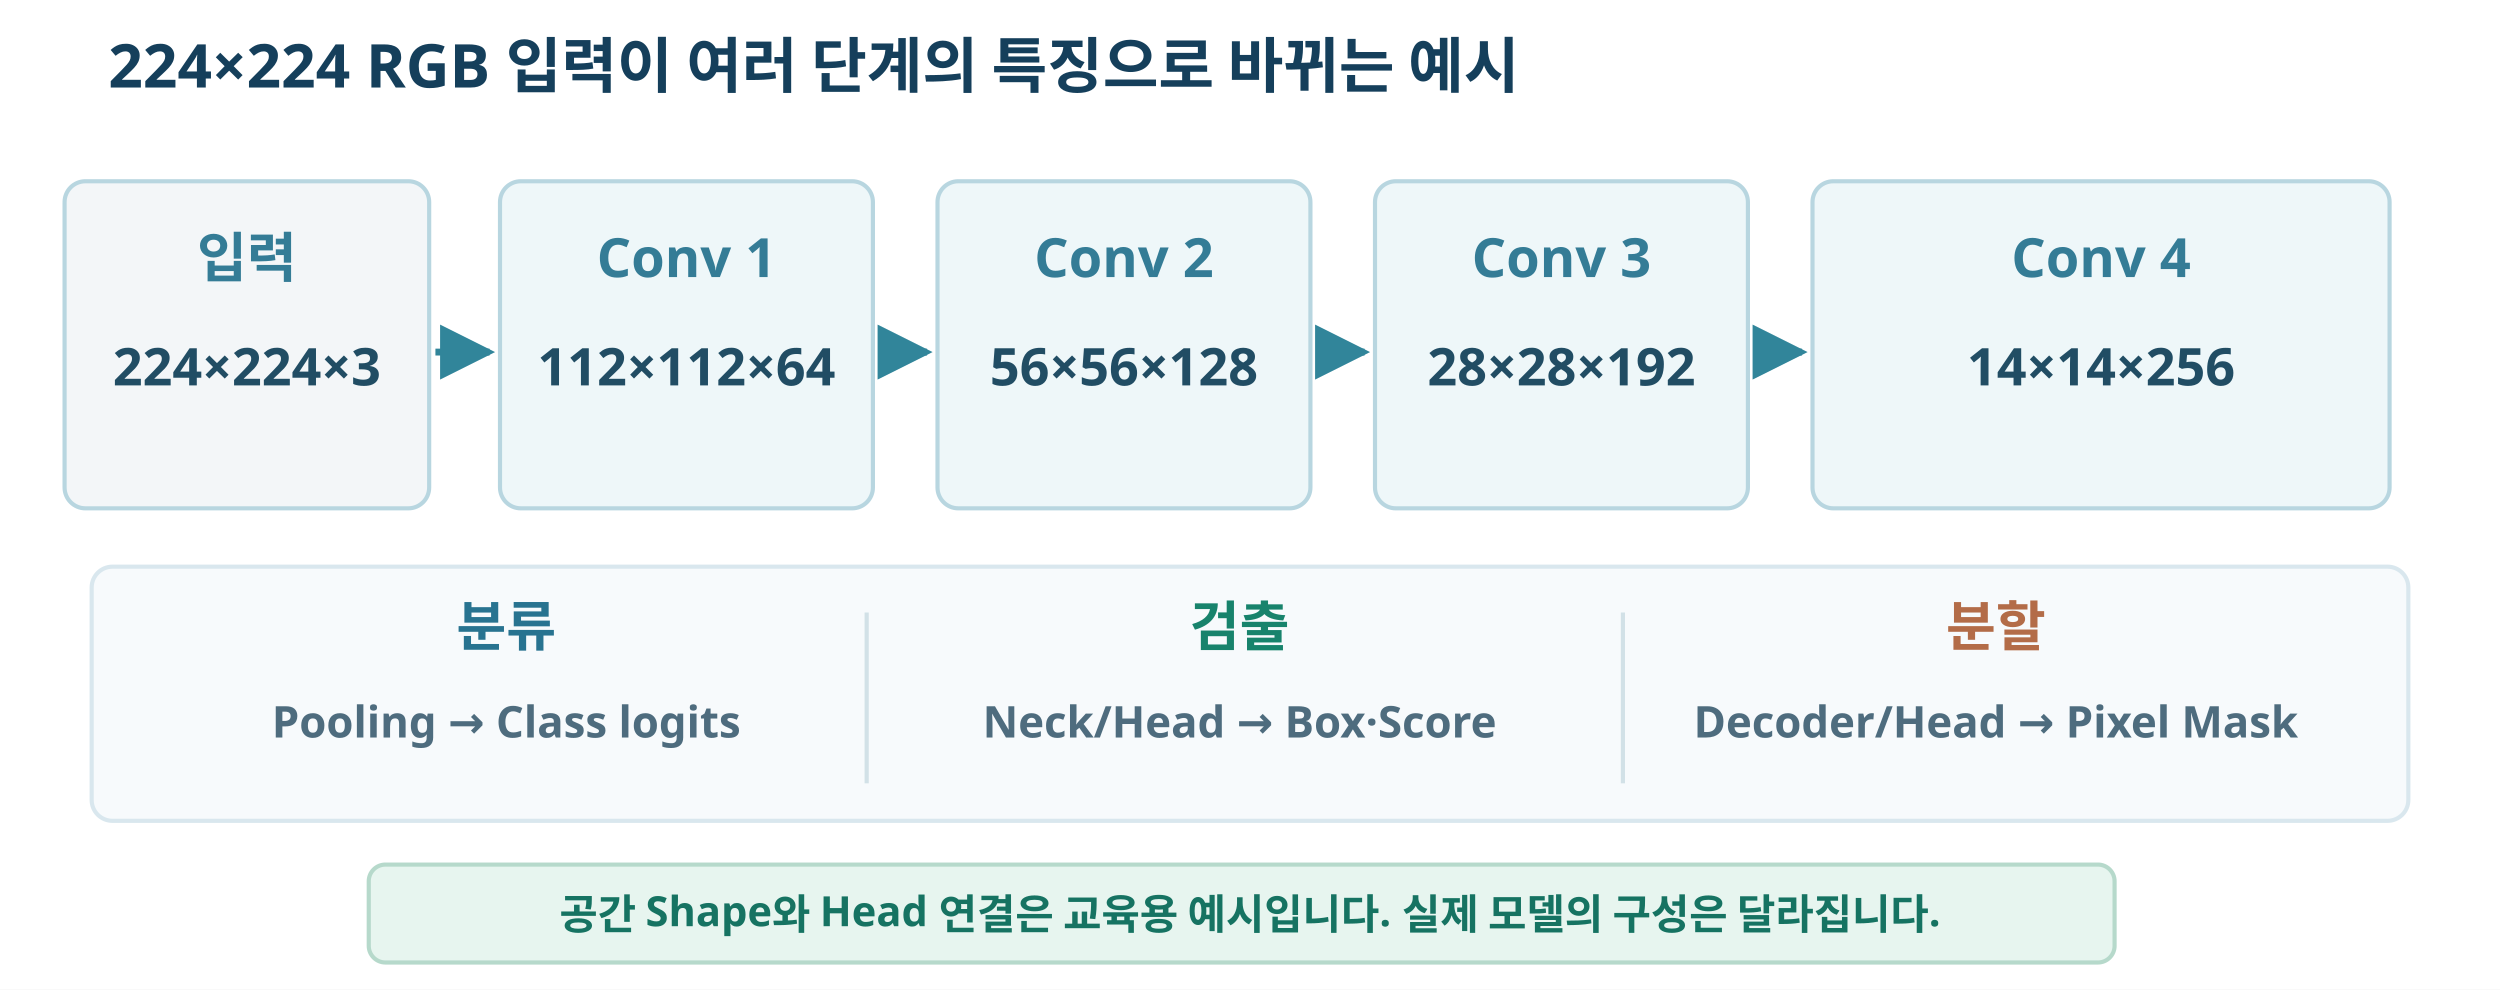
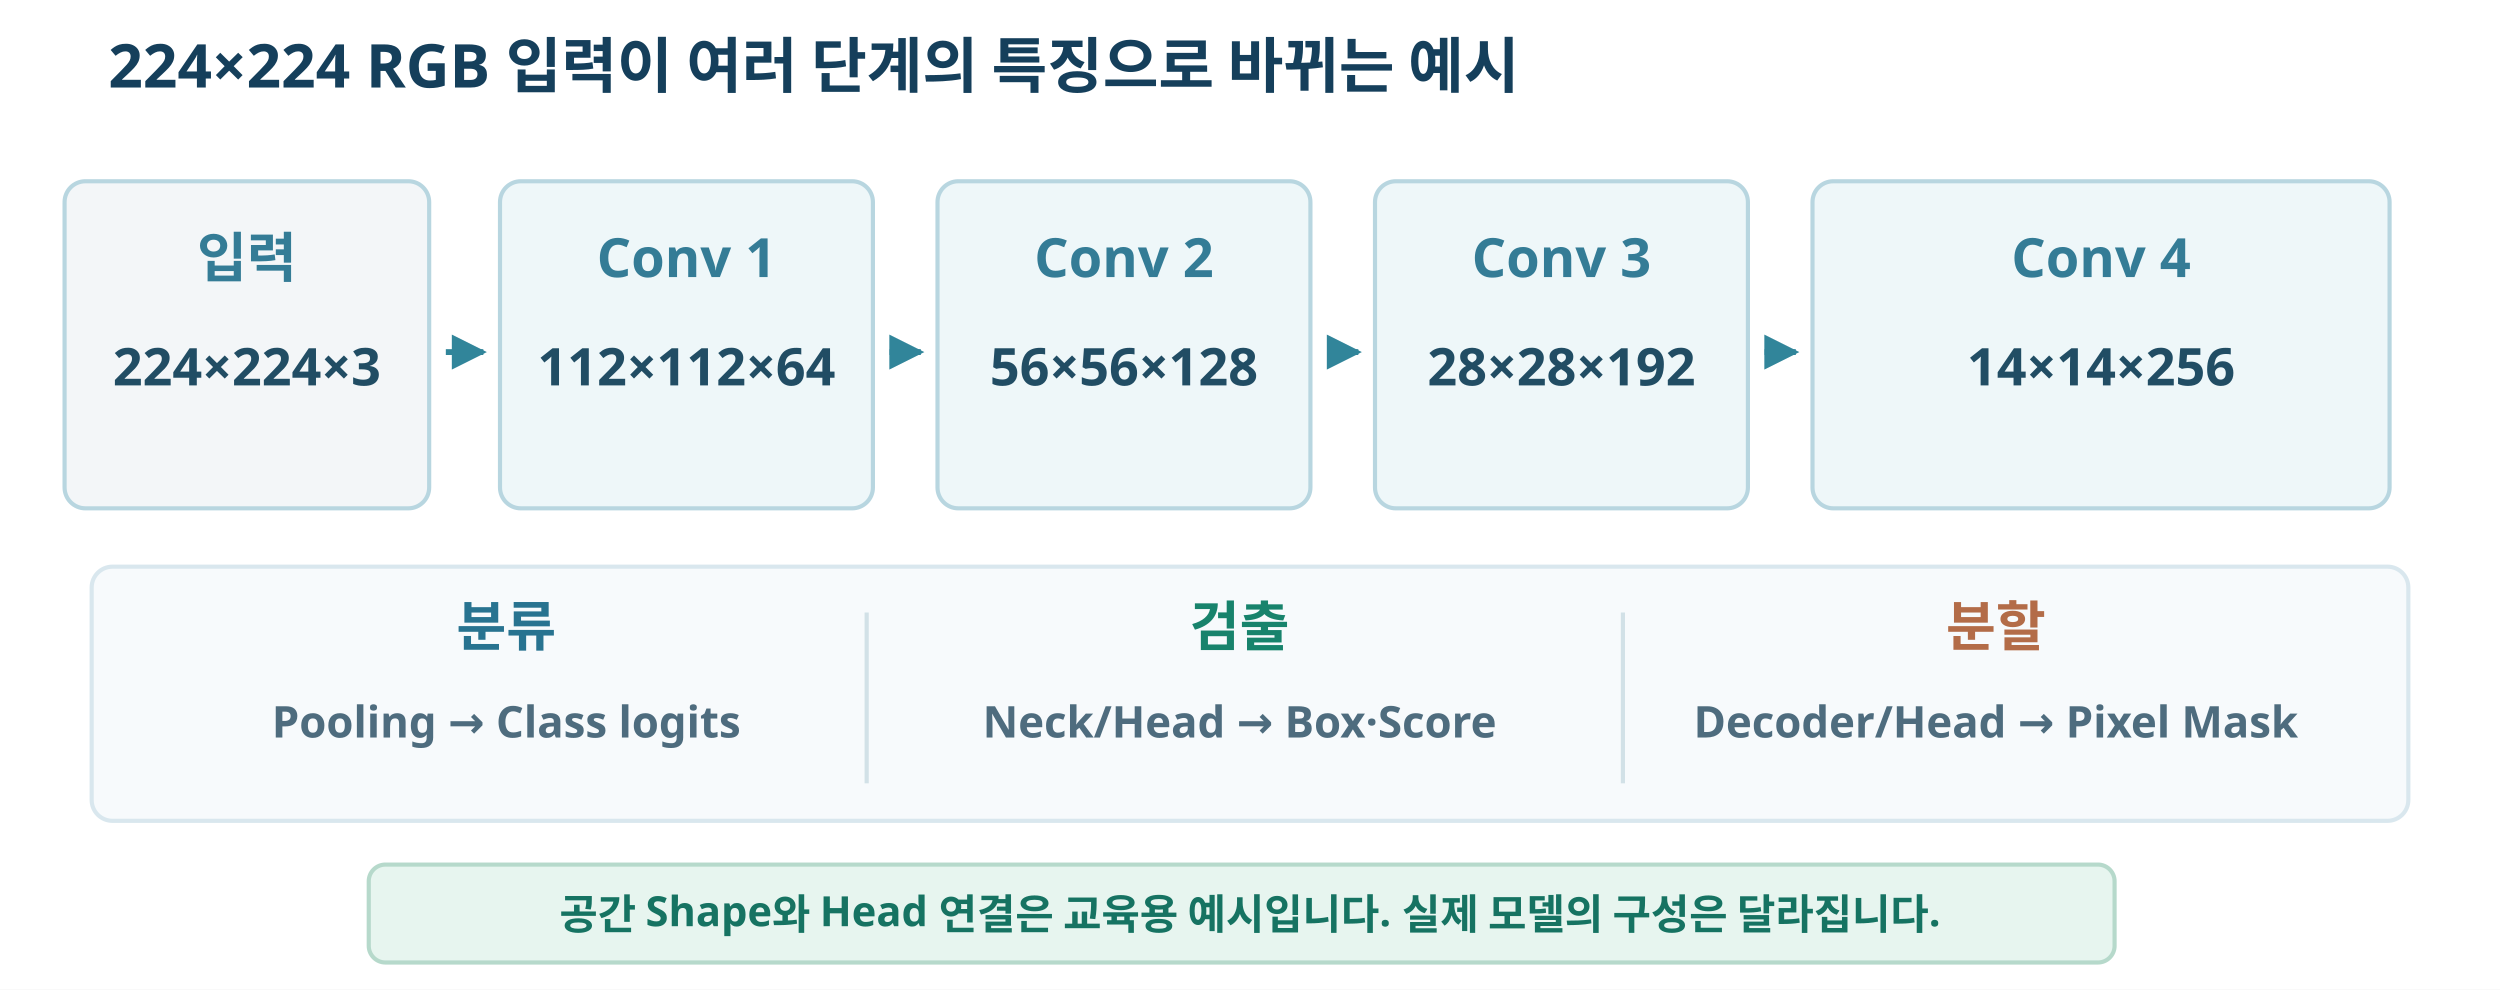
<svg xmlns="http://www.w3.org/2000/svg" width="1200" height="475" viewBox="0 0 1200 475" role="img" aria-label="CNN backbone tensor sizes 224 112 56 28 14 and mutually alternative classification pooling, detection neck head, segmentation decoder head">
  <defs>
-     <marker id="arr" viewBox="0 0 10 10" refX="9" refY="5" markerWidth="8" markerHeight="8" orient="auto">
+     <marker id="arr" viewBox="0 0 10 10" refX="9" refY="5" markerWidth="6" markerHeight="6" orient="auto">
      <path d="M0 0L10 5L0 10Z" fill="#31859a" />
    </marker>
  </defs>
  <rect width="1200" height="475" fill="white" />
  <text x="52" y="42" text-anchor="start" font-family="Noto Sans KR,Malgun Gothic,sans-serif" font-size="29" font-weight="750" fill="#153f5b">224×224 RGB 입력이 여러 단계의 특징으로 바뀌는 예시</text>
  <rect x="31" y="87" width="175" height="157" rx="10" fill="#f3f6f8" stroke="#b8d6e0" stroke-width="2" />
  <text x="118.5" y="133" text-anchor="middle" font-family="Noto Sans KR,Malgun Gothic,sans-serif" font-size="26" font-weight="750" fill="#347c96">입력</text>
  <text x="118.5" y="185" text-anchor="middle" font-family="Noto Sans KR,Malgun Gothic,sans-serif" font-size="25" font-weight="740" fill="#214d64">224×224×3</text>
-   <path d="M209 169L235 169" stroke="#31859a" stroke-width="3.3" marker-end="url(#arr)" fill="none" />
+   <path d="M214 169L232 169" stroke="#31859a" stroke-width="2.8" marker-end="url(#arr)" fill="none" />
  <rect x="240" y="87" width="179" height="157" rx="10" fill="#eef7f9" stroke="#b8d6e0" stroke-width="2" />
  <text x="329.5" y="133" text-anchor="middle" font-family="Noto Sans KR,Malgun Gothic,sans-serif" font-size="26" font-weight="750" fill="#347c96">Conv 1</text>
  <text x="329.5" y="185" text-anchor="middle" font-family="Noto Sans KR,Malgun Gothic,sans-serif" font-size="25" font-weight="740" fill="#214d64">112×112×64</text>
-   <path d="M422 169L445 169" stroke="#31859a" stroke-width="3.3" marker-end="url(#arr)" fill="none" />
+   <path d="M427 169L442 169" stroke="#31859a" stroke-width="2.8" marker-end="url(#arr)" fill="none" />
  <rect x="450" y="87" width="179" height="157" rx="10" fill="#eef7f9" stroke="#b8d6e0" stroke-width="2" />
  <text x="539.5" y="133" text-anchor="middle" font-family="Noto Sans KR,Malgun Gothic,sans-serif" font-size="26" font-weight="750" fill="#347c96">Conv 2</text>
  <text x="539.5" y="185" text-anchor="middle" font-family="Noto Sans KR,Malgun Gothic,sans-serif" font-size="25" font-weight="740" fill="#214d64">56×56×128</text>
-   <path d="M632 169L655 169" stroke="#31859a" stroke-width="3.3" marker-end="url(#arr)" fill="none" />
+   <path d="M637 169L652 169" stroke="#31859a" stroke-width="2.8" marker-end="url(#arr)" fill="none" />
  <rect x="660" y="87" width="179" height="157" rx="10" fill="#eef7f9" stroke="#b8d6e0" stroke-width="2" />
  <text x="749.5" y="133" text-anchor="middle" font-family="Noto Sans KR,Malgun Gothic,sans-serif" font-size="26" font-weight="750" fill="#347c96">Conv 3</text>
  <text x="749.5" y="185" text-anchor="middle" font-family="Noto Sans KR,Malgun Gothic,sans-serif" font-size="25" font-weight="740" fill="#214d64">28×28×192</text>
-   <path d="M842 169L865 169" stroke="#31859a" stroke-width="3.3" marker-end="url(#arr)" fill="none" />
+   <path d="M847 169L862 169" stroke="#31859a" stroke-width="2.8" marker-end="url(#arr)" fill="none" />
  <rect x="870" y="87" width="277" height="157" rx="10" fill="#eef7f9" stroke="#b8d6e0" stroke-width="2" />
  <text x="1008.5" y="133" text-anchor="middle" font-family="Noto Sans KR,Malgun Gothic,sans-serif" font-size="26" font-weight="750" fill="#347c96">Conv 4</text>
  <text x="1008.5" y="185" text-anchor="middle" font-family="Noto Sans KR,Malgun Gothic,sans-serif" font-size="25" font-weight="740" fill="#214d64">14×14×256</text>
  <rect x="44" y="272" width="1112" height="122" rx="10" fill="#f7fafc" stroke="#d9e7ee" stroke-width="2" />
  <text x="243" y="310" text-anchor="middle" font-family="Noto Sans KR,Malgun Gothic,sans-serif" font-size="26" font-weight="760" fill="#287390">분류</text>
  <text x="243" y="354" text-anchor="middle" font-family="Noto Sans KR,Malgun Gothic,sans-serif" font-size="21" font-weight="620" fill="#4e6c7e">Pooling → Class logits</text>
  <text x="595" y="310" text-anchor="middle" font-family="Noto Sans KR,Malgun Gothic,sans-serif" font-size="26" font-weight="760" fill="#18836c">검출</text>
  <text x="595" y="354" text-anchor="middle" font-family="Noto Sans KR,Malgun Gothic,sans-serif" font-size="21" font-weight="620" fill="#4e6c7e">Neck/Head → Box·Score</text>
  <text x="958" y="310" text-anchor="middle" font-family="Noto Sans KR,Malgun Gothic,sans-serif" font-size="26" font-weight="760" fill="#b36c48">분할</text>
  <text x="958" y="354" text-anchor="middle" font-family="Noto Sans KR,Malgun Gothic,sans-serif" font-size="21" font-weight="620" fill="#4e6c7e">Decoder/Head → Pixel Mask</text>
  <path d="M416 294V376M779 294V376" fill="none" stroke="#d2e1e7" stroke-width="2" />
  <rect x="177" y="415" width="838" height="47" rx="8" fill="#e7f5ef" stroke="#b6d9cb" stroke-width="2" />
  <text x="600" y="446" text-anchor="middle" font-family="Noto Sans KR,Malgun Gothic,sans-serif" font-size="20" font-weight="695" fill="#167362">공간 Shape와 Head 연결은 교육용 예시입니다. 실제 모델의 구성은 달라집니다.</text>
</svg>
